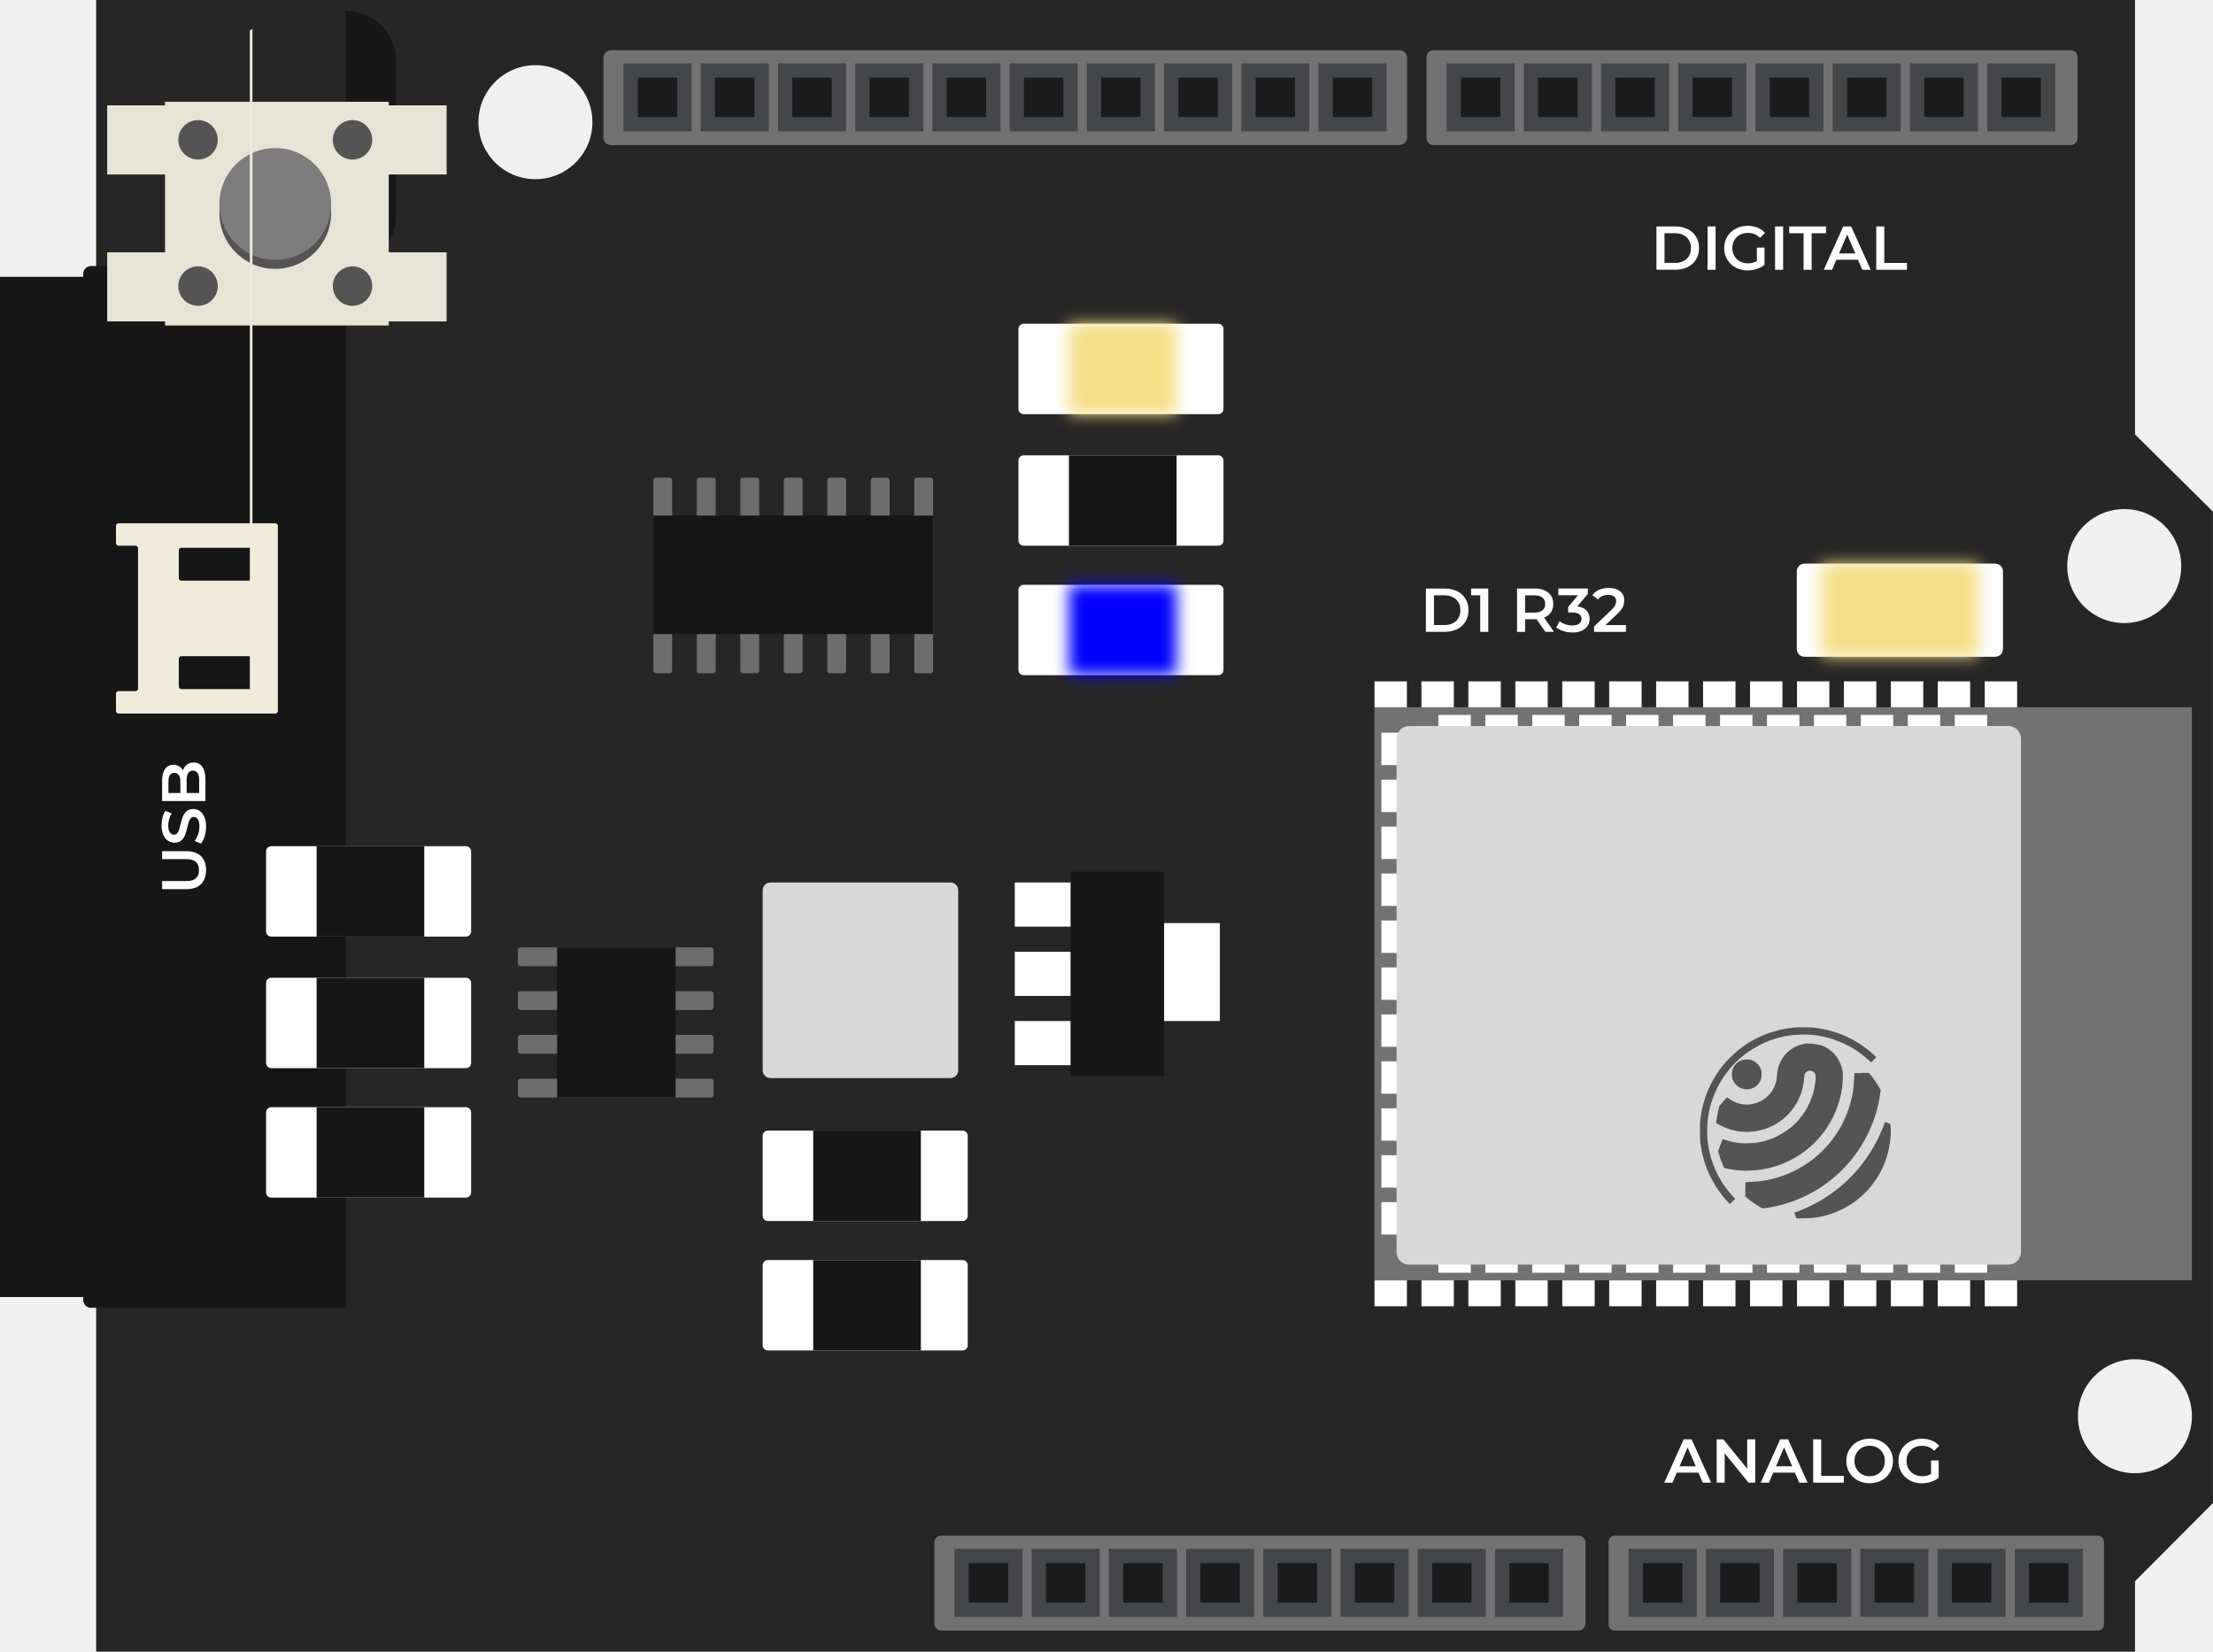
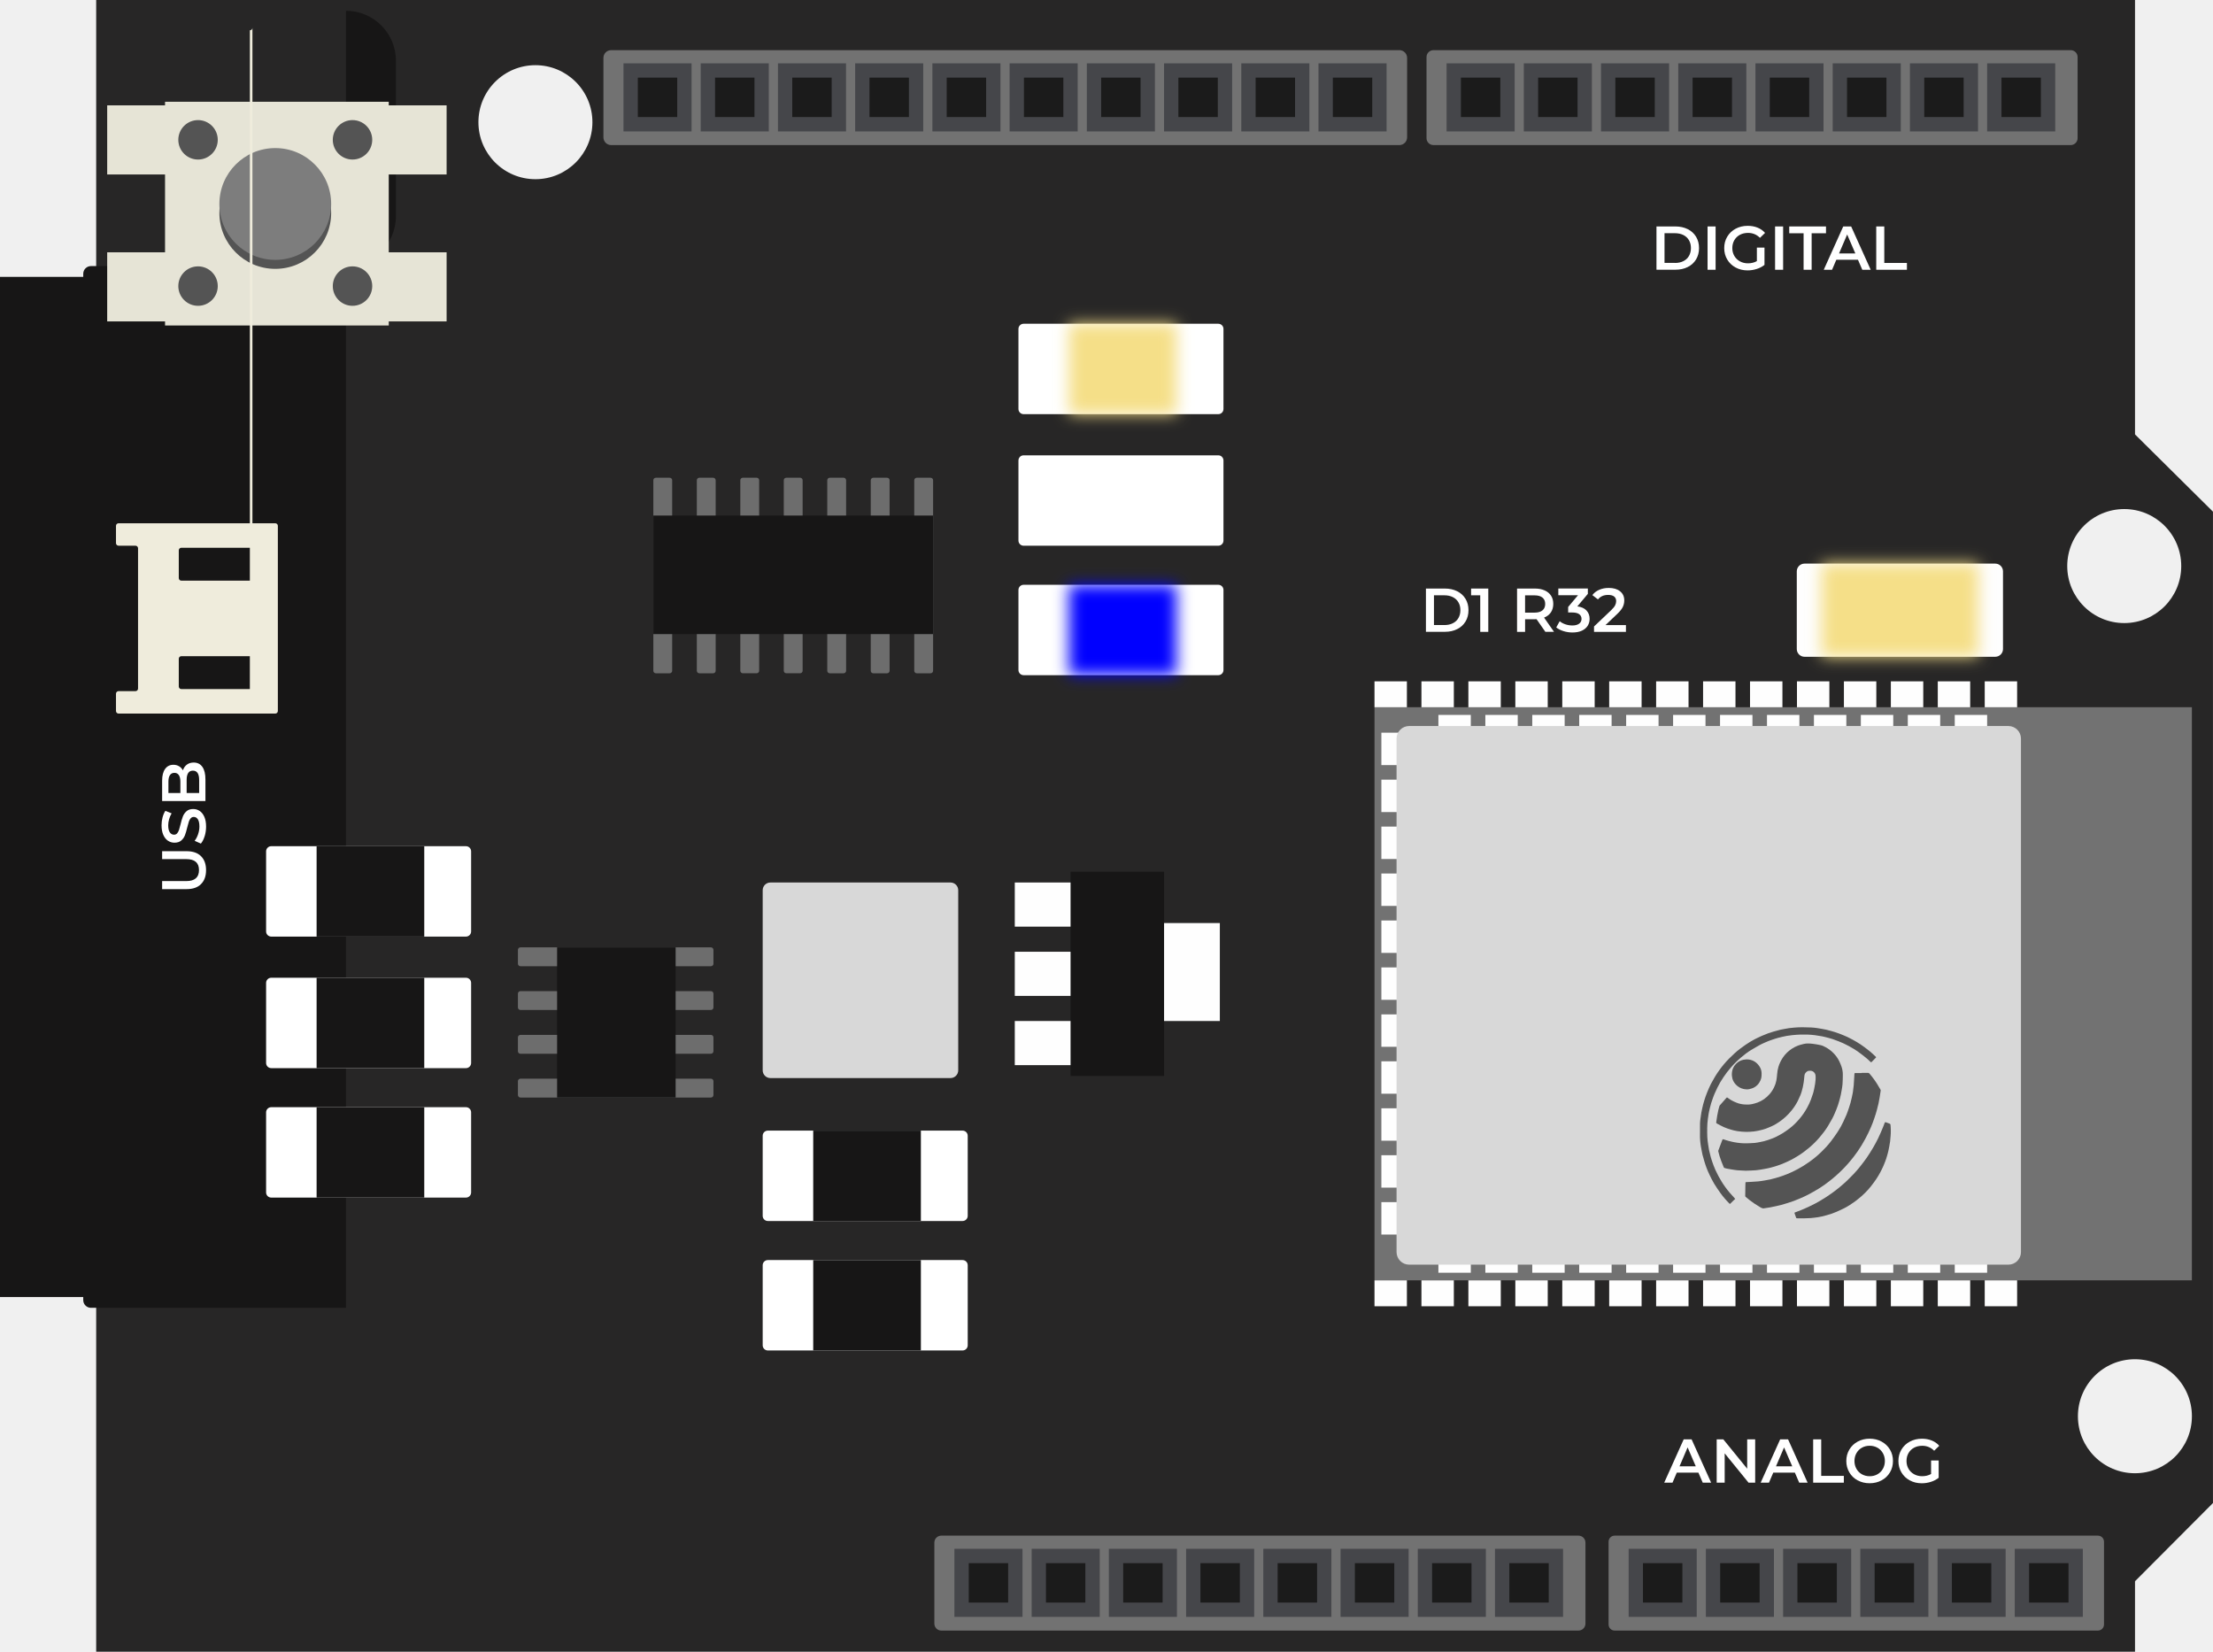
<svg xmlns="http://www.w3.org/2000/svg" id="Calque_2" viewBox="0 0 858.43 640.61">
  <defs>
-     <style>.clickable{cursor:pointer;}.cls-1{fill:none;}.cls-2{clip-path:url(#clippath);}.cls-3,.cls-4{fill:#f5df88;filter: blur(3px);}.cls-5{fill:#e6e4d6;}.cls-6{fill:#fff;}.cls-7{fill:#fefefe;}.cls-8{fill:#efecdc;}.cls-9{fill:#7d7d7d;}.cls-10{fill:#d8d8d8;}.cls-11{fill:#171616;}.cls-12{fill:#45464a;}.cls-13{fill:#1b1b1b;}.cls-14{fill:#727272;}.cls-15{fill:#545454;}.cls-16{fill:#6d6d6d;}.cls-17{fill:#272626;}.cls-18{clip-path:url(#clippath-1);}.cls-19{clip-path:url(#clippath-4);}.cls-20{clip-path:url(#clippath-3);}.cls-21{clip-path:url(#clippath-2);}.cls-22{clip-path:url(#clippath-7);}.cls-23{clip-path:url(#clippath-8);}.cls-24{clip-path:url(#clippath-6);}.cls-25{clip-path:url(#clippath-5);}</style>
+     <style>.clickable{cursor:pointer;}.cls-1{fill:none;}.cls-2{clip-path:url(#clippath);}.cls-3,.cls-4{fill:#f5df88;filter: blur(3px);}.cls-5{fill:#e6e4d6;}.cls-6{fill:#fff;}.cls-7{fill:#fefefe;}.cls-8{fill:#efecdc;}.cls-9{fill:#7d7d7d;}.cls-10{fill:#d8d8d8;}.cls-11{fill:#171616;}.cls-12{fill:#45464a;}.cls-13{fill:#1b1b1b;}.cls-14{fill:#727272;}.cls-15{fill:#545454;}.cls-16{fill:#6d6d6d;}.cls-17{fill:#272626;}.cls-18{clip-path:url(#clippath-1);}.cls-19{clip-path:url(#clippath-4);}.cls-20{clip-path:url(#clippath-3);}.cls-21{clip-path:url(#clippath-2);}.cls-22{clip-path:url(#clippath-7);}.cls-23{clip-path:url(#clippath-8);}.cls-24{clip-path:url(#clippath-6);}.cls-25{clip-path:url(#clippath-5);}.cls-26{fill:#ff0000;filter: blur(3px)}</style>
    <clipPath id="clippath">
      <rect class="cls-1" x="241.85" y="24.56" width="296.18" height="26.61" />
    </clipPath>
    <clipPath id="clippath-1">
      <rect class="cls-1" x="561.13" y="24.56" width="236.94" height="26.61" />
    </clipPath>
    <clipPath id="clippath-2">
      <rect class="cls-1" x="370.22" y="600.71" width="236.94" height="26.61" />
    </clipPath>
    <clipPath id="clippath-3">
      <rect class="cls-1" x="631.76" y="600.71" width="176.84" height="26.61" />
    </clipPath>
    <clipPath id="clippath-4">
      <rect class="cls-1" x="533.17" y="264.25" width="249.58" height="11.82" />
    </clipPath>
    <clipPath id="clippath-5">
      <rect class="cls-1" x="533.17" y="496.58" width="249.58" height="11.82" />
    </clipPath>
    <clipPath id="clippath-6">
      <rect class="cls-1" x="557.96" y="277.29" width="213.77" height="11.82" />
    </clipPath>
    <clipPath id="clippath-7">
      <rect class="cls-1" x="557.96" y="483.59" width="213.37" height="11.82" />
    </clipPath>
    <clipPath id="clippath-8">
      <rect class="cls-1" x="535.84" y="283.82" width="11.82" height="195.02" />
    </clipPath>
  </defs>
  <g id="Calque_1-2">
    <g id="Wemos_D1_R32">
      <path id="card" class="cls-17" d="M828.18,168.49V0H37.31V211.56h-5.26c-1.1,0-2,.9-2,2v51.97c0,1.1,.9,2,2,2h5.26v373.08H828.18v-27.32l30.24-30.34V198.45l-30.24-29.96ZM207.69,69.5c-12.21,0-22.11-9.9-22.11-22.11s9.9-22.11,22.11-22.11,22.11,9.9,22.11,22.11-9.9,22.11-22.11,22.11Zm616.31,127.94c12.21,0,22.11,9.9,22.11,22.11s-9.9,22.11-22.11,22.11-22.11-9.9-22.11-22.11,9.9-22.11,22.11-22.11Zm4.14,373.96c-12.21,0-22.11-9.9-22.11-22.11s9.9-22.11,22.11-22.11,22.11,9.9,22.11,22.11-9.9,22.11-22.11,22.11Z" />
      <path id="power" class="cls-11" d="M134.2,507.24H35.29c-1.66,0-3-1.34-3-3v-1.18H0V0107.38H32.29v-1.18c0-1.66,1.34-3,3-3h98.91c10.7,0,19.38-8.68,19.38-19.38v-60.26c0-10.7-8.68-19.38-19.38-19.38Z" />
      <g id="reset_button" class="clickable">
        <polygon class="cls-5" points="173.24 67.67 173.24 40.86 150.8 40.86 150.8 39.47 64.02 39.47 64.02 40.86 41.58 40.86 41.58 67.67 64.02 67.67 64.02 97.86 41.58 97.86 41.58 124.66 64.02 124.66 64.02 126.24 150.8 126.24 150.8 124.66 173.24 124.66 173.24 97.86 150.8 97.86 150.8 67.67 173.24 67.67" />
        <circle class="cls-15" cx="76.82" cy="54.23" r="7.65" />
        <circle class="cls-15" cx="76.82" cy="110.96" r="7.65" />
        <circle class="cls-15" cx="136.74" cy="54.23" r="7.65" />
        <circle class="cls-15" cx="136.74" cy="110.96" r="7.65" />
        <circle id="button_on" class="cls-15" cx="106.78" cy="82.6" r="21.68" />
        <circle id="button_off" class="cls-9" cx="106.78" cy="79.11" r="21.68" />
      </g>
      <path id="usb" class="cls-8" d="M57.32,202.95h-11.33c-.55,0-1,.45-1,1v6.7c0,.55,.45,1,1,1h6.56c.55,0,1,.45,1,1v54.41c0,.55-.45,1-1,1h-6.56c-.55,0-1,.45-1,1v6.7c0,.55,.45,1,1,1h60.79c.55,0,1-.45,1-1v-71.81c0-.55-.45-1-1-1H57.32Zm39.6,64.31h-26.57c-.55,0-1-.45-1-1v-10.76c0-.55,.45-1,1-1h26.57c.55,0,1,.45,1,1V010.76c0,.55-.45,1-1,1Zm0-42.05h-26.57c-.55,0-1-.45-1-1v-10.76c0-.55,.45-1,1-1h26.57c.55,0,1,.45,1,1V010.76c0,.55-.45,1-1,1Z" />
      <g id="elements">
        <g>
          <g>
            <rect class="cls-6" x="103.22" y="328.2" width="79.53" height="35.06" rx="2" ry="2" />
            <rect class="cls-11" x="122.81" y="328.2" width="41.76" height="35.06" />
          </g>
          <g>
            <rect class="cls-6" x="103.22" y="379.22" width="79.53" height="35.06" rx="2" ry="2" />
            <rect class="cls-11" x="122.81" y="379.22" width="41.76" height="35.06" />
          </g>
          <g>
            <rect class="cls-6" x="103.22" y="429.43" width="79.53" height="35.06" rx="2" ry="2" />
            <rect class="cls-11" x="122.81" y="429.43" width="41.76" height="35.06" />
          </g>
          <g>
            <rect class="cls-6" x="295.85" y="438.51" width="79.53" height="35.06" rx="2" ry="2" />
            <rect class="cls-11" x="315.45" y="438.51" width="41.76" height="35.06" />
          </g>
          <g>
            <rect class="cls-6" x="295.85" y="488.72" width="79.53" height="35.06" rx="2" ry="2" />
            <rect class="cls-11" x="315.45" y="488.72" width="41.76" height="35.06" />
          </g>
          <g>
            <rect class="cls-6" x="395.06" y="125.57" width="79.53" height="35.06" rx="2" ry="2" />
            <rect class="cls-4" x="414.65" y="125.57" width="41.76" height="35.06" />
          </g>
          <g id="LED_P2">
-             <rect class="cls-6" x="395.06" y="176.6" width="79.53" height="35.06" rx="2" ry="2" />
-             <rect class="cls-11" x="414.65" y="176.6" width="41.76" height="35.06" />
+             <rect id="led_off" class="cls-6" x="395.06" y="176.6" width="79.53" height="35.06" rx="2" ry="2" />
+             <rect id="led_on" style="display: none" class="cls-26" x="414.65" y="176.6" width="41.76" height="35.06" />
          </g>
          <g>
            <rect class="cls-6" x="395.06" y="226.81" width="79.53" height="35.06" rx="2" ry="2" />
            <rect class="cls-11" style="fill: blue;filter: blur(3px);" x="414.65" y="226.81" width="41.76" height="35.06" />
          </g>
        </g>
        <rect class="cls-10" x="295.85" y="342.28" width="75.85" height="75.85" rx="3" ry="3" />
        <g>
          <g>
            <rect class="cls-16" x="200.9" y="418.37" width="75.85" height="7.31" rx=".98" ry=".98" />
            <rect class="cls-16" x="200.9" y="401.39" width="75.85" height="7.31" rx=".98" ry=".98" />
            <rect class="cls-16" x="200.9" y="384.41" width="75.85" height="7.31" rx=".98" ry=".98" />
            <rect class="cls-16" x="200.9" y="367.44" width="75.85" height="7.31" rx=".98" ry=".98" />
            <rect class="cls-11" x="216.1" y="367.44" width="45.98" height="58.24" />
          </g>
          <g>
            <rect class="cls-16" x="269.76" y="219.56" width="75.85" height="7.31" rx=".98" ry=".98" transform="translate(84.47 530.89) rotate(-90)" />
            <rect class="cls-16" x="252.89" y="219.56" width="75.85" height="7.31" rx=".98" ry=".98" transform="translate(67.61 514.02) rotate(-90)" />
            <rect class="cls-16" x="236.02" y="219.56" width="75.85" height="7.31" rx=".98" ry=".98" transform="translate(50.74 497.16) rotate(-90)" />
            <rect class="cls-16" x="320.36" y="219.56" width="75.85" height="7.31" rx=".98" ry=".98" transform="translate(135.08 581.5) rotate(-90)" />
            <rect class="cls-16" x="303.49" y="219.56" width="75.85" height="7.31" rx=".98" ry=".98" transform="translate(118.21 564.63) rotate(-90)" />
            <rect class="cls-16" x="286.62" y="219.56" width="75.85" height="7.31" rx=".98" ry=".98" transform="translate(101.34 547.76) rotate(-90)" />
            <rect class="cls-16" x="219.15" y="219.56" width="75.85" height="7.31" rx=".98" ry=".98" transform="translate(33.87 480.29) rotate(-90)" />
            <rect class="cls-11" x="284.69" y="168.69" width="45.98" height="108.51" transform="translate(84.74 530.63) rotate(-90)" />
          </g>
        </g>
        <g>
          <rect class="cls-11" x="415.27" y="338.1" width="36.27" height="79.21" />
          <rect class="cls-7" x="393.64" y="342.28" width="21.63" height="17.12" />
          <rect class="cls-7" x="393.64" y="369.14" width="21.63" height="17.12" />
          <rect class="cls-7" x="451.55" y="358.01" width="21.63" height="37.99" />
          <rect class="cls-7" x="393.64" y="396" width="21.63" height="17.12" />
        </g>
        <g>
          <rect class="cls-7" x="696.98" y="218.6" width="79.99" height="36.13" rx="3" ry="3" />
          <rect class="cls-3" x="706.53" y="218.6" width="60.89" height="36.13" />
        </g>
      </g>
      <g id="pins">
        <g>
          <rect class="cls-14" x="234.07" y="19.45" width="311.75" height="36.82" rx="3" ry="3" />
          <g class="cls-2">
            <g>
              <g>
                <rect class="cls-12" x="241.85" y="24.56" width="26.41" height="26.41" />
                <rect class="cls-13" x="247.41" y="30.11" width="15.29" height="15.29" />
              </g>
              <g>
                <rect class="cls-12" x="271.81" y="24.56" width="26.41" height="26.41" />
                <rect class="cls-13" x="277.37" y="30.11" width="15.29" height="15.29" />
              </g>
              <g>
                <rect class="cls-12" x="301.77" y="24.56" width="26.41" height="26.41" />
                <rect class="cls-13" x="307.32" y="30.11" width="15.29" height="15.29" />
              </g>
              <g>
                <rect class="cls-12" x="331.72" y="24.56" width="26.41" height="26.41" />
                <rect class="cls-13" x="337.28" y="30.11" width="15.29" height="15.29" />
              </g>
              <g>
                <rect class="cls-12" x="361.68" y="24.56" width="26.41" height="26.41" />
                <rect class="cls-13" x="367.23" y="30.11" width="15.29" height="15.29" />
              </g>
              <g>
                <rect class="cls-12" x="391.63" y="24.56" width="26.41" height="26.41" />
                <rect class="cls-13" x="397.19" y="30.11" width="15.29" height="15.29" />
              </g>
              <g>
                <rect class="cls-12" x="421.59" y="24.56" width="26.41" height="26.41" />
                <rect class="cls-13" x="427.14" y="30.11" width="15.29" height="15.29" />
              </g>
              <g>
                <rect class="cls-12" x="451.54" y="24.56" width="26.41" height="26.41" />
                <rect class="cls-13" x="457.1" y="30.11" width="15.29" height="15.29" />
              </g>
              <g>
                <rect class="cls-12" x="481.5" y="24.56" width="26.41" height="26.41" />
                <rect class="cls-13" x="487.06" y="30.11" width="15.29" height="15.29" />
              </g>
              <g>
                <rect class="cls-12" x="511.45" y="24.56" width="26.41" height="26.41" />
                <rect class="cls-13" x="517.01" y="30.11" width="15.29" height="15.29" />
              </g>
            </g>
          </g>
        </g>
        <g>
          <rect class="cls-14" x="553.35" y="19.45" width="252.56" height="36.82" rx="2.7" ry="2.7" />
          <g class="cls-18">
            <g>
              <g>
                <rect class="cls-12" x="561.13" y="24.56" width="26.41" height="26.41" />
                <rect class="cls-13" x="566.69" y="30.11" width="15.29" height="15.29" />
              </g>
              <g>
                <rect class="cls-12" x="591.09" y="24.56" width="26.41" height="26.41" />
                <rect class="cls-13" x="596.65" y="30.11" width="15.29" height="15.29" />
              </g>
              <g>
                <rect class="cls-12" x="621.04" y="24.56" width="26.41" height="26.41" />
                <rect class="cls-13" x="626.6" y="30.11" width="15.29" height="15.29" />
              </g>
              <g>
                <rect class="cls-12" x="651" y="24.56" width="26.41" height="26.41" />
                <rect class="cls-13" x="656.56" y="30.11" width="15.29" height="15.29" />
              </g>
              <g>
                <rect class="cls-12" x="680.95" y="24.56" width="26.41" height="26.41" />
                <rect class="cls-13" x="686.51" y="30.11" width="15.29" height="15.29" />
              </g>
              <g>
                <rect class="cls-12" x="710.91" y="24.56" width="26.41" height="26.41" />
                <rect class="cls-13" x="716.47" y="30.11" width="15.29" height="15.29" />
              </g>
              <g>
                <rect class="cls-12" x="740.87" y="24.56" width="26.41" height="26.41" />
                <rect class="cls-13" x="746.42" y="30.11" width="15.29" height="15.29" />
              </g>
              <g>
                <rect class="cls-12" x="770.82" y="24.56" width="26.41" height="26.41" />
                <rect class="cls-13" x="776.38" y="30.11" width="15.29" height="15.29" />
              </g>
            </g>
          </g>
        </g>
        <g>
          <rect class="cls-14" x="362.44" y="595.6" width="252.56" height="36.82" rx="2.7" ry="2.7" />
          <g class="cls-21">
            <g>
              <g>
                <rect class="cls-12" x="370.22" y="600.71" width="26.41" height="26.41" />
                <rect class="cls-13" x="375.78" y="606.27" width="15.29" height="15.29" />
              </g>
              <g>
                <rect class="cls-12" x="400.18" y="600.71" width="26.41" height="26.41" />
                <rect class="cls-13" x="405.73" y="606.27" width="15.29" height="15.29" />
              </g>
              <g>
                <rect class="cls-12" x="430.13" y="600.71" width="26.41" height="26.41" />
                <rect class="cls-13" x="435.69" y="606.27" width="15.29" height="15.29" />
              </g>
              <g>
                <rect class="cls-12" x="460.09" y="600.71" width="26.41" height="26.41" />
                <rect class="cls-13" x="465.65" y="606.27" width="15.29" height="15.29" />
              </g>
              <g>
                <rect class="cls-12" x="490.04" y="600.71" width="26.41" height="26.41" />
                <rect class="cls-13" x="495.6" y="606.27" width="15.29" height="15.29" />
              </g>
              <g>
                <rect class="cls-12" x="520" y="600.71" width="26.41" height="26.41" />
                <rect class="cls-13" x="525.56" y="606.27" width="15.29" height="15.29" />
              </g>
              <g>
                <rect class="cls-12" x="549.96" y="600.71" width="26.41" height="26.41" />
                <rect class="cls-13" x="555.51" y="606.27" width="15.29" height="15.29" />
              </g>
              <g>
                <rect class="cls-12" x="579.91" y="600.71" width="26.41" height="26.41" />
                <rect class="cls-13" x="585.47" y="606.27" width="15.29" height="15.29" />
              </g>
            </g>
          </g>
        </g>
        <g>
          <rect class="cls-14" x="623.97" y="595.6" width="192.18" height="36.82" rx="2.36" ry="2.36" />
          <g class="cls-20">
            <g>
              <g>
                <rect class="cls-12" x="631.76" y="600.71" width="26.41" height="26.41" />
                <rect class="cls-13" x="637.31" y="606.27" width="15.29" height="15.29" />
              </g>
              <g>
                <rect class="cls-12" x="661.71" y="600.71" width="26.41" height="26.41" />
                <rect class="cls-13" x="667.27" y="606.27" width="15.29" height="15.29" />
              </g>
              <g>
                <rect class="cls-12" x="691.67" y="600.71" width="26.41" height="26.41" />
                <rect class="cls-13" x="697.23" y="606.27" width="15.29" height="15.29" />
              </g>
              <g>
                <rect class="cls-12" x="721.62" y="600.71" width="26.41" height="26.41" />
                <rect class="cls-13" x="727.18" y="606.27" width="15.29" height="15.29" />
              </g>
              <g>
                <rect class="cls-12" x="751.58" y="600.71" width="26.41" height="26.41" />
                <rect class="cls-13" x="757.14" y="606.27" width="15.29" height="15.29" />
              </g>
              <g>
                <rect class="cls-12" x="781.53" y="600.71" width="26.41" height="26.41" />
                <rect class="cls-13" x="787.09" y="606.27" width="15.29" height="15.29" />
              </g>
            </g>
          </g>
        </g>
      </g>
      <g id="esp32_module">
        <rect class="cls-14" x="533.17" y="274.29" width="317.07" height="222.29" />
        <g class="cls-19">
          <g>
            <rect class="cls-7" x="533.17" y="264.25" width="12.57" height="10.05" />
            <rect class="cls-7" x="551.38" y="264.25" width="12.57" height="10.05" />
            <rect class="cls-7" x="569.59" y="264.25" width="12.57" height="10.05" />
            <rect class="cls-7" x="587.8" y="264.25" width="12.57" height="10.05" />
            <rect class="cls-7" x="606.01" y="264.25" width="12.57" height="10.05" />
            <rect class="cls-7" x="624.21" y="264.25" width="12.57" height="10.05" />
            <rect class="cls-7" x="642.42" y="264.25" width="12.57" height="10.05" />
            <rect class="cls-7" x="660.63" y="264.25" width="12.57" height="10.05" />
            <rect class="cls-7" x="678.84" y="264.25" width="12.57" height="10.05" />
            <rect class="cls-7" x="697.05" y="264.25" width="12.57" height="10.05" />
            <rect class="cls-7" x="715.26" y="264.25" width="12.57" height="10.05" />
            <rect class="cls-7" x="733.47" y="264.25" width="12.57" height="10.05" />
            <rect class="cls-7" x="751.67" y="264.25" width="12.57" height="10.05" />
            <rect class="cls-7" x="769.88" y="264.25" width="12.57" height="10.05" />
          </g>
        </g>
        <g class="cls-25">
          <g>
            <rect class="cls-7" x="533.17" y="496.58" width="12.57" height="10.05" />
            <rect class="cls-7" x="551.38" y="496.58" width="12.57" height="10.05" />
            <rect class="cls-7" x="569.59" y="496.58" width="12.57" height="10.05" />
            <rect class="cls-7" x="587.8" y="496.58" width="12.57" height="10.05" />
            <rect class="cls-7" x="606.01" y="496.58" width="12.57" height="10.05" />
            <rect class="cls-7" x="624.21" y="496.58" width="12.57" height="10.05" />
            <rect class="cls-7" x="642.42" y="496.58" width="12.57" height="10.05" />
            <rect class="cls-7" x="660.63" y="496.58" width="12.57" height="10.05" />
            <rect class="cls-7" x="678.84" y="496.58" width="12.57" height="10.05" />
            <rect class="cls-7" x="697.05" y="496.58" width="12.57" height="10.05" />
            <rect class="cls-7" x="715.26" y="496.58" width="12.57" height="10.05" />
            <rect class="cls-7" x="733.47" y="496.58" width="12.57" height="10.05" />
            <rect class="cls-7" x="751.67" y="496.58" width="12.57" height="10.05" />
            <rect class="cls-7" x="769.88" y="496.58" width="12.57" height="10.05" />
          </g>
        </g>
        <g class="cls-24">
          <g>
            <rect class="cls-7" x="557.96" y="277.29" width="12.57" height="10.05" />
            <rect class="cls-7" x="576.17" y="277.29" width="12.57" height="10.05" />
            <rect class="cls-7" x="594.37" y="277.29" width="12.57" height="10.05" />
            <rect class="cls-7" x="612.58" y="277.29" width="12.57" height="10.05" />
            <rect class="cls-7" x="630.79" y="277.29" width="12.57" height="10.05" />
            <rect class="cls-7" x="649" y="277.29" width="12.57" height="10.05" />
            <rect class="cls-7" x="667.21" y="277.29" width="12.57" height="10.05" />
            <rect class="cls-7" x="685.42" y="277.29" width="12.57" height="10.05" />
            <rect class="cls-7" x="703.63" y="277.29" width="12.57" height="10.05" />
            <rect class="cls-7" x="721.83" y="277.29" width="12.57" height="10.05" />
            <rect class="cls-7" x="740.04" y="277.29" width="12.57" height="10.05" />
            <rect class="cls-7" x="758.25" y="277.29" width="12.57" height="10.05" />
          </g>
        </g>
        <g class="cls-22">
          <g>
            <rect class="cls-7" x="557.96" y="483.59" width="12.57" height="10.05" />
            <rect class="cls-7" x="576.17" y="483.59" width="12.57" height="10.05" />
            <rect class="cls-7" x="594.37" y="483.59" width="12.57" height="10.05" />
            <rect class="cls-7" x="612.58" y="483.59" width="12.57" height="10.05" />
            <rect class="cls-7" x="630.79" y="483.59" width="12.57" height="10.05" />
            <rect class="cls-7" x="649" y="483.59" width="12.57" height="10.05" />
            <rect class="cls-7" x="667.21" y="483.59" width="12.57" height="10.05" />
            <rect class="cls-7" x="685.42" y="483.59" width="12.57" height="10.05" />
            <rect class="cls-7" x="703.63" y="483.59" width="12.57" height="10.05" />
            <rect class="cls-7" x="721.83" y="483.59" width="12.57" height="10.05" />
            <rect class="cls-7" x="740.04" y="483.59" width="12.57" height="10.05" />
            <rect class="cls-7" x="758.25" y="483.59" width="12.57" height="10.05" />
          </g>
        </g>
        <g class="cls-23">
          <g>
            <rect class="cls-7" x="534.58" y="467.53" width="12.57" height="10.05" transform="translate(68.31 1013.41) rotate(-90)" />
            <rect class="cls-7" x="534.58" y="449.32" width="12.57" height="10.05" transform="translate(86.52 995.2) rotate(-90)" />
            <rect class="cls-7" x="534.58" y="431.11" width="12.57" height="10.05" transform="translate(104.73 977) rotate(-90)" />
            <rect class="cls-7" x="534.58" y="412.9" width="12.57" height="10.05" transform="translate(122.94 958.79) rotate(-90)" />
            <rect class="cls-7" x="534.58" y="394.69" width="12.57" height="10.05" transform="translate(141.15 940.58) rotate(-90)" />
            <rect class="cls-7" x="534.58" y="376.48" width="12.57" height="10.05" transform="translate(159.36 922.37) rotate(-90)" />
            <rect class="cls-7" x="534.58" y="358.27" width="12.57" height="10.05" transform="translate(177.57 904.16) rotate(-90)" />
            <rect class="cls-7" x="534.58" y="340.07" width="12.57" height="10.05" transform="translate(195.77 885.95) rotate(-90)" />
            <rect class="cls-7" x="534.58" y="321.86" width="12.57" height="10.05" transform="translate(213.98 867.74) rotate(-90)" />
            <rect class="cls-7" x="534.58" y="303.65" width="12.57" height="10.05" transform="translate(232.19 849.54) rotate(-90)" />
            <rect class="cls-7" x="534.58" y="285.44" width="12.57" height="10.05" transform="translate(250.4 831.33) rotate(-90)" />
          </g>
        </g>
        <rect class="cls-10" x="541.73" y="281.59" width="242.21" height="208.91" rx="4.88" ry="4.88" />
        <g>
          <path class="cls-15" d="M677.4,454.07c-1.07-.05-2.23-.08-3.39-.17-.8-.06-1.59-.22-2.39-.34-.59-.09-1.18-.19-1.77-.31-.31-.06-.61-.14-.91-.24-.11-.04-.23-.14-.28-.25-.32-.76-.64-1.53-.93-2.31-.26-.7-.51-1.4-.73-2.11-.19-.61-.34-1.22-.49-1.84-.03-.11,.03-.24,.07-.36,.44-1.17,.88-2.33,1.32-3.5,.07-.2,.17-.39,.23-.59,.06-.2,.18-.24,.35-.18,.31,.1,.61,.2,.91,.3,.39,.12,.78,.24,1.17,.34,.46,.12,.92,.23,1.38,.34,.27,.06,.54,.11,.82,.17,1.66,.31,3.33,.47,5.02,.41,.99-.04,1.98-.06,2.96-.15,.67-.06,1.34-.22,2.01-.34,.49-.09,.98-.19,1.45-.31,.52-.13,1.04-.29,1.55-.46,.56-.18,1.12-.37,1.67-.59,.53-.21,1.06-.42,1.56-.68,.85-.44,1.71-.88,2.53-1.39,.89-.55,1.75-1.16,2.59-1.79,1.42-1.07,2.67-2.31,3.83-3.66,1.17-1.37,2.2-2.85,3.07-4.44,.54-1,1.05-2.02,1.44-3.08,.31-.83,.61-1.67,.87-2.52,.18-.6,.31-1.22,.44-1.83,.13-.61,.26-1.22,.34-1.83,.15-1.08,.28-2.17,.16-3.26-.11-1.03-1.04-1.81-1.97-1.81-.44,0-.89,0-1.27,.25-.58,.38-.98,.89-1.06,1.61-.09,.84-.16,1.68-.27,2.51-.08,.63-.21,1.25-.34,1.88-.12,.58-.27,1.15-.44,1.72-.16,.54-.34,1.09-.56,1.61-.31,.74-.65,1.47-1,2.18-.67,1.33-1.5,2.56-2.43,3.71-1.33,1.64-2.86,3.06-4.59,4.27-.97,.68-1.97,1.29-3.06,1.77-.79,.34-1.57,.7-2.38,.99-.67,.24-1.37,.42-2.06,.58-.81,.19-1.63,.37-2.45,.46-1.02,.11-2.06,.19-3.09,.17-1.1-.02-2.21-.12-3.3-.28-.88-.13-1.75-.35-2.6-.61-.92-.27-1.84-.58-2.71-.97-.93-.41-1.81-.93-2.71-1.4-.2-.1-.26-.28-.23-.5,.13-.87,.25-1.75,.4-2.62,.12-.73,.27-1.45,.44-2.17,.11-.5,.25-1.01,.41-1.5,.05-.16,.19-.29,.31-.42,.77-.87,1.54-1.74,2.3-2.62,.28-.33,.28-.33,.64-.09,.46,.31,.9,.65,1.38,.92,.6,.33,1.22,.62,1.85,.88,.47,.2,.96,.37,1.45,.48,.58,.13,1.16,.23,1.75,.27,.99,.07,1.98,.07,2.95-.13,.71-.15,1.41-.36,2.1-.6,1.82-.66,3.35-1.76,4.64-3.19,.75-.84,1.36-1.77,1.84-2.78,.4-.84,.7-1.71,.87-2.61,.15-.8,.22-1.61,.29-2.42,.08-.97,.23-1.93,.51-2.86,.39-1.3,.99-2.51,1.74-3.63,.92-1.36,2.08-2.48,3.45-3.38,.78-.51,1.61-.95,2.49-1.27,.66-.24,1.35-.4,2.04-.58,1.16-.31,2.33-.21,3.49-.09,1.04,.11,2.07,.31,3.09,.52,.7,.14,1.34,.46,1.96,.79,1.05,.56,2,1.25,2.86,2.08,1,.97,1.83,2.06,2.44,3.31,.33,.68,.63,1.38,.88,2.09,.37,1.04,.55,2.13,.54,3.23,0,1.25-.04,2.5-.13,3.75-.05,.78-.22,1.55-.34,2.32-.09,.56-.2,1.12-.31,1.68-.1,.46-.21,.91-.33,1.36-.09,.37-.2,.73-.3,1.1-.14,.5-.28,1-.45,1.49-.19,.55-.39,1.1-.6,1.64-.21,.53-.42,1.05-.65,1.57-.31,.69-.61,1.39-.97,2.05-.53,.98-1.09,1.94-1.67,2.9-.96,1.58-2.09,3.05-3.29,4.45-1.22,1.42-2.55,2.74-3.98,3.95-1.39,1.18-2.85,2.26-4.4,3.22-.9,.56-1.82,1.08-2.75,1.57-.79,.41-1.6,.77-2.41,1.12-.84,.36-1.68,.7-2.54,.99-.89,.31-1.79,.58-2.7,.81-.89,.23-1.79,.42-2.7,.58-1.05,.19-2.1,.38-3.16,.48-1.22,.11-2.44,.12-3.76,.17Z" />
          <path class="cls-15" d="M722.12,416.11c.82,0,1.64,0,2.46,0,.22,0,.39,.06,.54,.23,1.18,1.37,2.26,2.81,3.2,4.36,.4,.65,.77,1.3,1.15,1.96,.06,.1,.07,.24,.05,.36-.12,.85-.24,1.69-.39,2.54-.13,.78-.26,1.56-.43,2.33-.18,.81-.39,1.62-.6,2.42-.14,.52-.28,1.04-.44,1.56-.19,.62-.39,1.24-.6,1.85-.19,.56-.39,1.12-.6,1.67-.22,.59-.45,1.17-.7,1.74-.32,.73-.64,1.45-.98,2.17-.38,.78-.77,1.56-1.18,2.32-.48,.88-.97,1.75-1.49,2.6-.96,1.58-2.02,3.09-3.15,4.55-1.34,1.73-2.78,3.37-4.33,4.92-1.6,1.6-3.29,3.09-5.08,4.48-1.31,1.01-2.65,1.99-4.07,2.85-1.37,.83-2.77,1.62-4.18,2.37-.96,.51-1.97,.94-2.97,1.38-.81,.36-1.62,.69-2.45,1-.83,.31-1.66,.58-2.5,.84-.83,.26-1.66,.51-2.49,.74-.62,.17-1.25,.3-1.88,.44-.76,.17-1.51,.33-2.27,.47-.65,.12-1.3,.21-1.95,.31-.08,.01-.17,0-.24,.03-.62,.22-1.14-.03-1.66-.32-1.49-.85-2.91-1.82-4.27-2.86-.5-.39-.98-.81-1.47-1.21-.12-.1-.18-.21-.17-.38,.02-1.27,.03-2.53,.05-3.8,0-.45,.03-.91,.05-1.36,0-.13,.05-.17,.18-.18,1.56-.08,3.13-.15,4.69-.28,.81-.06,1.62-.21,2.43-.34,.79-.13,1.58-.27,2.37-.44,.61-.13,1.2-.31,1.8-.47,.5-.14,1-.28,1.49-.43,.6-.19,1.19-.4,1.78-.61,.51-.18,1.02-.38,1.53-.58,.55-.23,1.1-.46,1.64-.72,.77-.37,1.54-.73,2.29-1.14,.78-.42,1.56-.86,2.31-1.33,.77-.48,1.53-1,2.27-1.52,1.64-1.15,3.17-2.44,4.62-3.83,1.36-1.3,2.64-2.68,3.78-4.18,.89-1.17,1.74-2.36,2.55-3.58,.82-1.24,1.55-2.54,2.18-3.89,.43-.92,.87-1.85,1.26-2.79,.36-.88,.66-1.79,.97-2.69,.22-.64,.42-1.29,.6-1.94,.17-.61,.31-1.23,.45-1.85,.12-.51,.23-1.03,.33-1.54,.06-.28,.11-.56,.15-.84,.11-.83,.24-1.67,.31-2.5,.12-1.52,.2-3.04,.29-4.56,.01-.19,.07-.25,.26-.25,.84,0,1.68,0,2.53,0,0-.01,0-.03,0-.04Z" />
          <path class="cls-15" d="M673.09,465.01c-.24,.21-.47,.41-.69,.62-.41,.4-.81,.8-1.21,1.21-.11,.12-.18,.14-.31,0-1.28-1.28-2.46-2.64-3.52-4.11-.86-1.2-1.7-2.43-2.46-3.69-.66-1.1-1.22-2.25-1.78-3.41-.42-.86-.79-1.75-1.14-2.65-.32-.83-.59-1.68-.85-2.53-.27-.87-.51-1.75-.74-2.63-.13-.51-.21-1.03-.31-1.55-.12-.62-.23-1.25-.34-1.88-.06-.36-.12-.72-.15-1.09-.07-.74-.15-1.49-.16-2.23-.02-1.79-.02-3.59,.01-5.38,.01-.69,.13-1.38,.21-2.07,.09-.73,.2-1.45,.32-2.17,.09-.54,.22-1.07,.34-1.61,.1-.46,.2-.93,.32-1.39,.14-.54,.3-1.08,.47-1.62,.14-.46,.28-.92,.44-1.37,.2-.56,.41-1.12,.63-1.68,.22-.55,.44-1.09,.68-1.63,.27-.6,.53-1.2,.84-1.78,.49-.92,1-1.83,1.53-2.72,1.03-1.72,2.21-3.34,3.49-4.88,1.28-1.54,2.72-2.93,4.2-4.29,1.27-1.16,2.65-2.18,4.06-3.16,1.17-.8,2.36-1.56,3.62-2.21,.95-.49,1.92-.94,2.9-1.38,.82-.36,1.65-.69,2.49-1,.6-.22,1.22-.4,1.83-.58,.89-.26,1.78-.51,2.68-.74,.52-.13,1.06-.22,1.59-.31,.65-.12,1.29-.25,1.94-.34,.64-.09,1.28-.14,1.92-.2,2.22-.2,4.43-.15,6.65-.05,.74,.03,1.47,.13,2.21,.22,.68,.09,1.36,.22,2.03,.34,.54,.1,1.08,.19,1.61,.31,.6,.14,1.2,.3,1.8,.47,.5,.14,1,.28,1.49,.44,.6,.2,1.2,.41,1.79,.62,.48,.18,.95,.36,1.42,.56,.55,.23,1.1,.46,1.64,.71,.66,.32,1.33,.64,1.97,1,1.06,.61,2.14,1.2,3.15,1.88,1.21,.82,2.37,1.7,3.51,2.61,.83,.67,1.59,1.42,2.37,2.15,.22,.21,.22,.24,0,.47-.51,.54-1.04,1.07-1.56,1.6-.15,.15-.26,.15-.41,0-.56-.53-1.11-1.07-1.7-1.55-1.1-.88-2.2-1.76-3.35-2.57-.92-.65-1.9-1.22-2.89-1.77-.9-.51-1.83-.96-2.76-1.41-.56-.27-1.14-.49-1.71-.72-.78-.3-1.56-.6-2.36-.87-.51-.18-1.03-.31-1.55-.45-.83-.21-1.66-.44-2.51-.61-.92-.18-1.84-.32-2.77-.44-1.85-.24-3.71-.29-5.57-.24-1.07,.03-2.13,.12-3.2,.22-.73,.07-1.47,.18-2.19,.3-.55,.09-1.09,.22-1.63,.34-.61,.14-1.22,.28-1.83,.45-.65,.18-1.28,.39-1.92,.6-.55,.18-1.1,.38-1.65,.59-.56,.22-1.11,.45-1.65,.7-.69,.32-1.38,.63-2.04,1-1.04,.58-2.08,1.17-3.1,1.8-1.36,.84-2.62,1.81-3.83,2.84-1.45,1.23-2.8,2.57-4.05,4.01-1.02,1.17-1.96,2.4-2.82,3.69-.87,1.29-1.66,2.62-2.34,4.02-.39,.81-.78,1.61-1.13,2.44-.32,.75-.58,1.53-.85,2.29-.17,.47-.33,.94-.47,1.41-.16,.55-.3,1.1-.44,1.65-.12,.48-.23,.96-.34,1.45-.06,.26-.12,.53-.16,.8-.11,.69-.21,1.39-.31,2.08-.33,2.35-.29,4.71-.22,7.06,.03,1,.21,2.01,.34,3.01,.08,.63,.18,1.26,.3,1.88,.13,.67,.3,1.32,.47,1.98,.1,.41,.2,.82,.32,1.23,.14,.46,.29,.92,.44,1.37,.2,.57,.39,1.14,.61,1.71,.22,.56,.44,1.11,.69,1.65,.36,.76,.73,1.52,1.12,2.27,.38,.72,.79,1.43,1.22,2.12,.94,1.53,1.99,2.99,3.16,4.35,.62,.73,1.27,1.43,1.91,2.14,.05,.06,.11,.12,.21,.24Z" />
          <path class="cls-15" d="M699.57,472.52c-.77,0-1.54,0-2.31,0-.54,0-.45-.04-.63-.48-.2-.48-.34-.99-.52-1.48-.06-.16,0-.26,.14-.31,.63-.23,1.26-.45,1.88-.7,.58-.22,1.15-.46,1.71-.71,.64-.28,1.28-.57,1.91-.87,.75-.36,1.5-.72,2.23-1.1,.59-.31,1.18-.63,1.76-.97,.8-.47,1.6-.94,2.37-1.45,1.12-.74,2.23-1.49,3.31-2.29,1.83-1.36,3.57-2.83,5.22-4.41,1.65-1.58,3.24-3.23,4.67-5.02,.96-1.2,1.91-2.42,2.79-3.68,.91-1.32,1.76-2.7,2.58-4.09,.64-1.08,1.22-2.21,1.79-3.33,.4-.79,.75-1.61,1.11-2.42,.31-.7,.6-1.41,.89-2.12,.2-.49,.38-.98,.56-1.47,.15-.4,.26-.44,.65-.29,.42,.16,.85,.3,1.27,.46,.22,.08,.36,.23,.38,.48,.15,1.48,.17,2.97,.03,4.45-.06,.68-.1,1.37-.19,2.05-.09,.69-.22,1.37-.35,2.05-.09,.52-.19,1.03-.31,1.55-.1,.43-.21,.86-.33,1.29-.14,.52-.29,1.04-.46,1.55-.13,.42-.27,.83-.43,1.24-.24,.62-.47,1.24-.75,1.84-.36,.8-.73,1.59-1.15,2.36-.5,.91-1.02,1.82-1.6,2.68-.69,1.01-1.42,2-2.19,2.96-1.24,1.55-2.65,2.93-4.17,4.22-1.21,1.03-2.49,1.98-3.84,2.82-.73,.46-1.48,.91-2.25,1.3-.97,.49-1.97,.94-2.97,1.38-.61,.27-1.24,.51-1.87,.73-.63,.22-1.28,.4-1.92,.58-.6,.17-1.2,.33-1.8,.47-.5,.12-1.01,.23-1.53,.3-.95,.13-1.9,.27-2.85,.34-.95,.07-1.9,.08-2.85,.11,0-.01,0-.03,0-.04Z" />
          <path class="cls-15" d="M671.79,416.99c-.05-2.14,.71-3.65,2.14-4.84,.66-.55,1.43-.92,2.26-1.1,.76-.16,1.53-.21,2.31-.09,1.63,.25,2.89,1.1,3.84,2.41,.62,.86,.98,1.83,.99,2.9,0,.63,0,1.27-.14,1.88-.13,.56-.39,1.1-.68,1.6-.46,.82-1.14,1.46-1.95,1.94-.64,.37-1.32,.6-2.04,.74-.7,.13-1.39,.11-2.07-.04-1.23-.26-2.29-.84-3.15-1.78-.6-.66-1.06-1.4-1.29-2.26-.14-.52-.17-1.07-.21-1.35Z" />
        </g>
      </g>
      <g id="text">
        <g>
          <path class="cls-6" d="M77.97,342.91c-1.3,1.3-3.17,1.94-5.6,1.94h-9.48v-3.12h9.36c3.3,0,4.94-1.42,4.94-4.27s-1.65-4.25-4.94-4.25h-9.36v-3.07h9.48c2.43,0,4.3,.64,5.6,1.93,1.3,1.29,1.96,3.09,1.96,5.41s-.65,4.13-1.96,5.42Z" />
          <path class="cls-6" d="M79.38,324.32c-.37,1.21-.86,2.16-1.46,2.87l-2.42-1.08c.54-.69,.99-1.53,1.33-2.53,.34-1,.52-2,.52-3.01,0-1.25-.2-2.18-.6-2.8-.4-.62-.93-.92-1.58-.92-.48,0-.88,.17-1.19,.52-.31,.34-.56,.78-.73,1.31-.18,.53-.38,1.25-.6,2.16-.3,1.28-.61,2.32-.91,3.11s-.78,1.47-1.43,2.04c-.65,.57-1.52,.85-2.63,.85-.93,0-1.77-.25-2.53-.76s-1.36-1.26-1.81-2.28c-.45-1.02-.67-2.26-.67-3.73,0-1.02,.13-2.03,.38-3.02,.26-.99,.62-1.85,1.1-2.57l2.42,.98c-.43,.74-.76,1.5-.98,2.3-.22,.8-.34,1.58-.34,2.33,0,1.23,.21,2.15,.62,2.75,.42,.6,.97,.9,1.66,.9,.48,0,.87-.17,1.18-.52,.3-.34,.54-.78,.72-1.31,.18-.53,.38-1.25,.6-2.16,.29-1.25,.59-2.27,.9-3.07,.31-.8,.79-1.48,1.43-2.05s1.5-.85,2.59-.85c.93,0,1.77,.25,2.52,.76,.75,.5,1.35,1.27,1.8,2.29,.45,1.02,.67,2.27,.67,3.74,0,1.3-.18,2.55-.55,3.76Z" />
          <path class="cls-6" d="M72.48,296.57c.71-.54,1.6-.82,2.65-.82,1.46,0,2.58,.56,3.37,1.68,.79,1.12,1.19,2.75,1.19,4.9v8.35h-16.8v-7.87c0-1.98,.39-3.51,1.16-4.58,.78-1.07,1.84-1.61,3.2-1.61,.83,0,1.57,.19,2.21,.58,.64,.38,1.14,.91,1.49,1.58,.3-.93,.81-1.66,1.52-2.21Zm-7.14,10.99h4.63v-4.42c0-1.09-.2-1.92-.59-2.51-.39-.58-.96-.88-1.72-.88s-1.35,.29-1.74,.88c-.39,.58-.59,1.42-.59,2.51v4.42Zm9.48-8.66c-1.62,0-2.42,1.21-2.42,3.62v5.04h4.85v-5.04c0-2.42-.81-3.62-2.42-3.62Z" />
        </g>
        <g>
          <path class="cls-6" d="M642.55,87.83h7.34c1.79,0,3.38,.35,4.78,1.04,1.39,.7,2.47,1.68,3.24,2.95,.77,1.27,1.15,2.74,1.15,4.4s-.38,3.13-1.15,4.4c-.77,1.27-1.85,2.26-3.24,2.95-1.39,.7-2.98,1.04-4.78,1.04h-7.34v-16.8Zm7.2,14.16c1.23,0,2.32-.24,3.25-.71,.94-.47,1.66-1.14,2.16-2.02s.76-1.88,.76-3.04-.25-2.16-.76-3.04-1.22-1.54-2.16-2.02c-.94-.47-2.02-.71-3.25-.71h-4.08v11.52h4.08Z" />
          <path class="cls-6" d="M662.37,87.83h3.12v16.8h-3.12v-16.8Z" />
          <path class="cls-6" d="M681.5,96.04h2.95v6.7c-.86,.69-1.87,1.22-3.02,1.58-1.15,.37-2.34,.55-3.55,.55-1.71,0-3.26-.37-4.63-1.12-1.38-.74-2.46-1.77-3.24-3.08-.78-1.31-1.18-2.79-1.18-4.44s.39-3.13,1.18-4.44c.78-1.31,1.87-2.34,3.25-3.08s2.94-1.12,4.67-1.12c1.41,0,2.69,.23,3.84,.7s2.12,1.14,2.9,2.04l-1.97,1.92c-1.28-1.28-2.82-1.92-4.63-1.92-1.18,0-2.24,.25-3.16,.74-.92,.5-1.64,1.19-2.16,2.09-.52,.9-.78,1.92-.78,3.07s.26,2.13,.78,3.02c.52,.9,1.24,1.6,2.16,2.11,.92,.51,1.96,.77,3.13,.77,1.31,0,2.46-.29,3.46-.86v-5.23Z" />
          <path class="cls-6" d="M688.56,87.83h3.12v16.8h-3.12v-16.8Z" />
          <path class="cls-6" d="M699.62,90.47h-5.57v-2.64h14.26v2.64h-5.57v14.16h-3.12v-14.16Z" />
          <path class="cls-6" d="M720.72,100.74h-8.4l-1.66,3.89h-3.22l7.56-16.8h3.07l7.58,16.8h-3.26l-1.68-3.89Zm-1.03-2.45l-3.17-7.34-3.14,7.34h6.31Z" />
          <path class="cls-6" d="M727.8,87.83h3.12v14.16h8.78v2.64h-11.9v-16.8Z" />
        </g>
        <g>
          <path class="cls-6" d="M553.12,228.27h7.34c1.79,0,3.38,.35,4.78,1.04,1.39,.7,2.47,1.68,3.24,2.95,.77,1.27,1.15,2.74,1.15,4.4s-.38,3.13-1.15,4.4c-.77,1.27-1.85,2.26-3.24,2.95-1.39,.7-2.98,1.04-4.78,1.04h-7.34v-16.8Zm7.2,14.16c1.23,0,2.32-.24,3.25-.71,.94-.47,1.66-1.14,2.16-2.02,.5-.87,.76-1.88,.76-3.04s-.25-2.16-.76-3.04c-.5-.87-1.22-1.54-2.16-2.02-.94-.47-2.02-.71-3.25-.71h-4.08v11.52h4.08Z" />
          <path class="cls-6" d="M577.31,228.27v16.8h-3.12v-14.18h-3.55v-2.62h6.67Z" />
          <path class="cls-6" d="M599.46,245.07l-3.43-4.92c-.14,.02-.36,.02-.65,.02h-3.79v4.9h-3.12v-16.8h6.91c1.46,0,2.72,.24,3.8,.72,1.08,.48,1.91,1.17,2.48,2.06,.58,.9,.86,1.96,.86,3.19s-.31,2.35-.92,3.26c-.62,.91-1.5,1.59-2.65,2.04l3.86,5.52h-3.36Zm-1.13-13.3c-.71-.58-1.74-.86-3.1-.86h-3.65v6.7h3.65c1.36,0,2.39-.29,3.1-.88,.7-.58,1.06-1.41,1.06-2.48s-.35-1.9-1.06-2.47Z" />
          <path class="cls-6" d="M615.4,236.79c.82,.86,1.22,1.94,1.22,3.24,0,.98-.25,1.86-.74,2.66-.5,.8-1.25,1.44-2.24,1.91-1,.47-2.22,.71-3.66,.71-1.2,0-2.36-.17-3.47-.52-1.11-.34-2.06-.82-2.84-1.43l1.34-2.42c.61,.51,1.35,.92,2.22,1.21s1.77,.44,2.7,.44c1.1,0,1.97-.23,2.6-.68s.95-1.08,.95-1.86-.3-1.4-.9-1.84c-.6-.44-1.52-.66-2.75-.66h-1.54v-2.14l3.82-4.54h-7.63v-2.62h11.45v2.09l-4.08,4.85c1.55,.19,2.74,.72,3.55,1.58Z" />
          <path class="cls-6" d="M630.71,242.43v2.64h-12.38v-2.09l6.67-6.34c.75-.72,1.26-1.35,1.52-1.88s.4-1.07,.4-1.6c0-.78-.26-1.38-.79-1.8-.53-.42-1.3-.62-2.33-.62-1.71,0-3.02,.58-3.94,1.75l-2.18-1.68c.66-.88,1.54-1.56,2.65-2.05,1.11-.49,2.36-.73,3.73-.73,1.82,0,3.28,.43,4.37,1.3s1.63,2.04,1.63,3.53c0,.91-.19,1.77-.58,2.57-.38,.8-1.12,1.71-2.21,2.74l-4.49,4.27h7.92Z" />
        </g>
        <g>
          <path class="cls-6" d="M658.83,571.17h-8.4l-1.66,3.89h-3.22l7.56-16.8h3.07l7.58,16.8h-3.26l-1.68-3.89Zm-1.03-2.45l-3.17-7.34-3.14,7.34h6.31Z" />
          <path class="cls-6" d="M680.84,558.26v16.8h-2.57l-9.26-11.38v11.38h-3.1v-16.8h2.57l9.26,11.38v-11.38h3.1Z" />
          <path class="cls-6" d="M696.25,571.17h-8.4l-1.66,3.89h-3.22l7.56-16.8h3.07l7.58,16.8h-3.26l-1.68-3.89Zm-1.03-2.45l-3.17-7.34-3.14,7.34h6.31Z" />
          <path class="cls-6" d="M703.33,558.26h3.12v14.16h8.78v2.64h-11.9v-16.8Z" />
          <path class="cls-6" d="M720.61,574.18c-1.38-.74-2.46-1.78-3.24-3.1-.78-1.32-1.18-2.8-1.18-4.43s.39-3.11,1.18-4.43c.78-1.32,1.86-2.35,3.24-3.1,1.38-.74,2.92-1.12,4.63-1.12s3.26,.37,4.63,1.12,2.46,1.77,3.24,3.08c.78,1.31,1.18,2.79,1.18,4.44s-.39,3.13-1.18,4.44c-.78,1.31-1.86,2.34-3.24,3.08s-2.92,1.12-4.63,1.12-3.26-.37-4.63-1.12Zm7.66-2.38c.9-.5,1.6-1.21,2.11-2.11,.51-.9,.77-1.92,.77-3.04s-.26-2.13-.77-3.04c-.51-.9-1.22-1.61-2.11-2.11s-1.9-.76-3.02-.76-2.13,.25-3.02,.76c-.9,.5-1.6,1.21-2.11,2.11-.51,.9-.77,1.92-.77,3.04s.26,2.13,.77,3.04c.51,.9,1.22,1.61,2.11,2.11,.9,.5,1.9,.76,3.02,.76s2.13-.25,3.02-.76Z" />
          <path class="cls-6" d="M749.07,566.46h2.95v6.7c-.86,.69-1.87,1.22-3.02,1.58-1.15,.37-2.34,.55-3.55,.55-1.71,0-3.26-.37-4.63-1.12-1.38-.74-2.46-1.77-3.24-3.08-.78-1.31-1.18-2.79-1.18-4.44s.39-3.13,1.18-4.44c.78-1.31,1.87-2.34,3.25-3.08s2.94-1.12,4.67-1.12c1.41,0,2.69,.23,3.84,.7,1.15,.46,2.12,1.14,2.9,2.04l-1.97,1.92c-1.28-1.28-2.82-1.92-4.63-1.92-1.18,0-2.24,.25-3.16,.74-.92,.5-1.64,1.19-2.16,2.09-.52,.9-.78,1.92-.78,3.07s.26,2.13,.78,3.02c.52,.9,1.24,1.6,2.16,2.11,.92,.51,1.96,.77,3.13,.77,1.31,0,2.46-.29,3.46-.86v-5.23Z" />
        </g>
      </g>
    </g>
  </g>
</svg>
